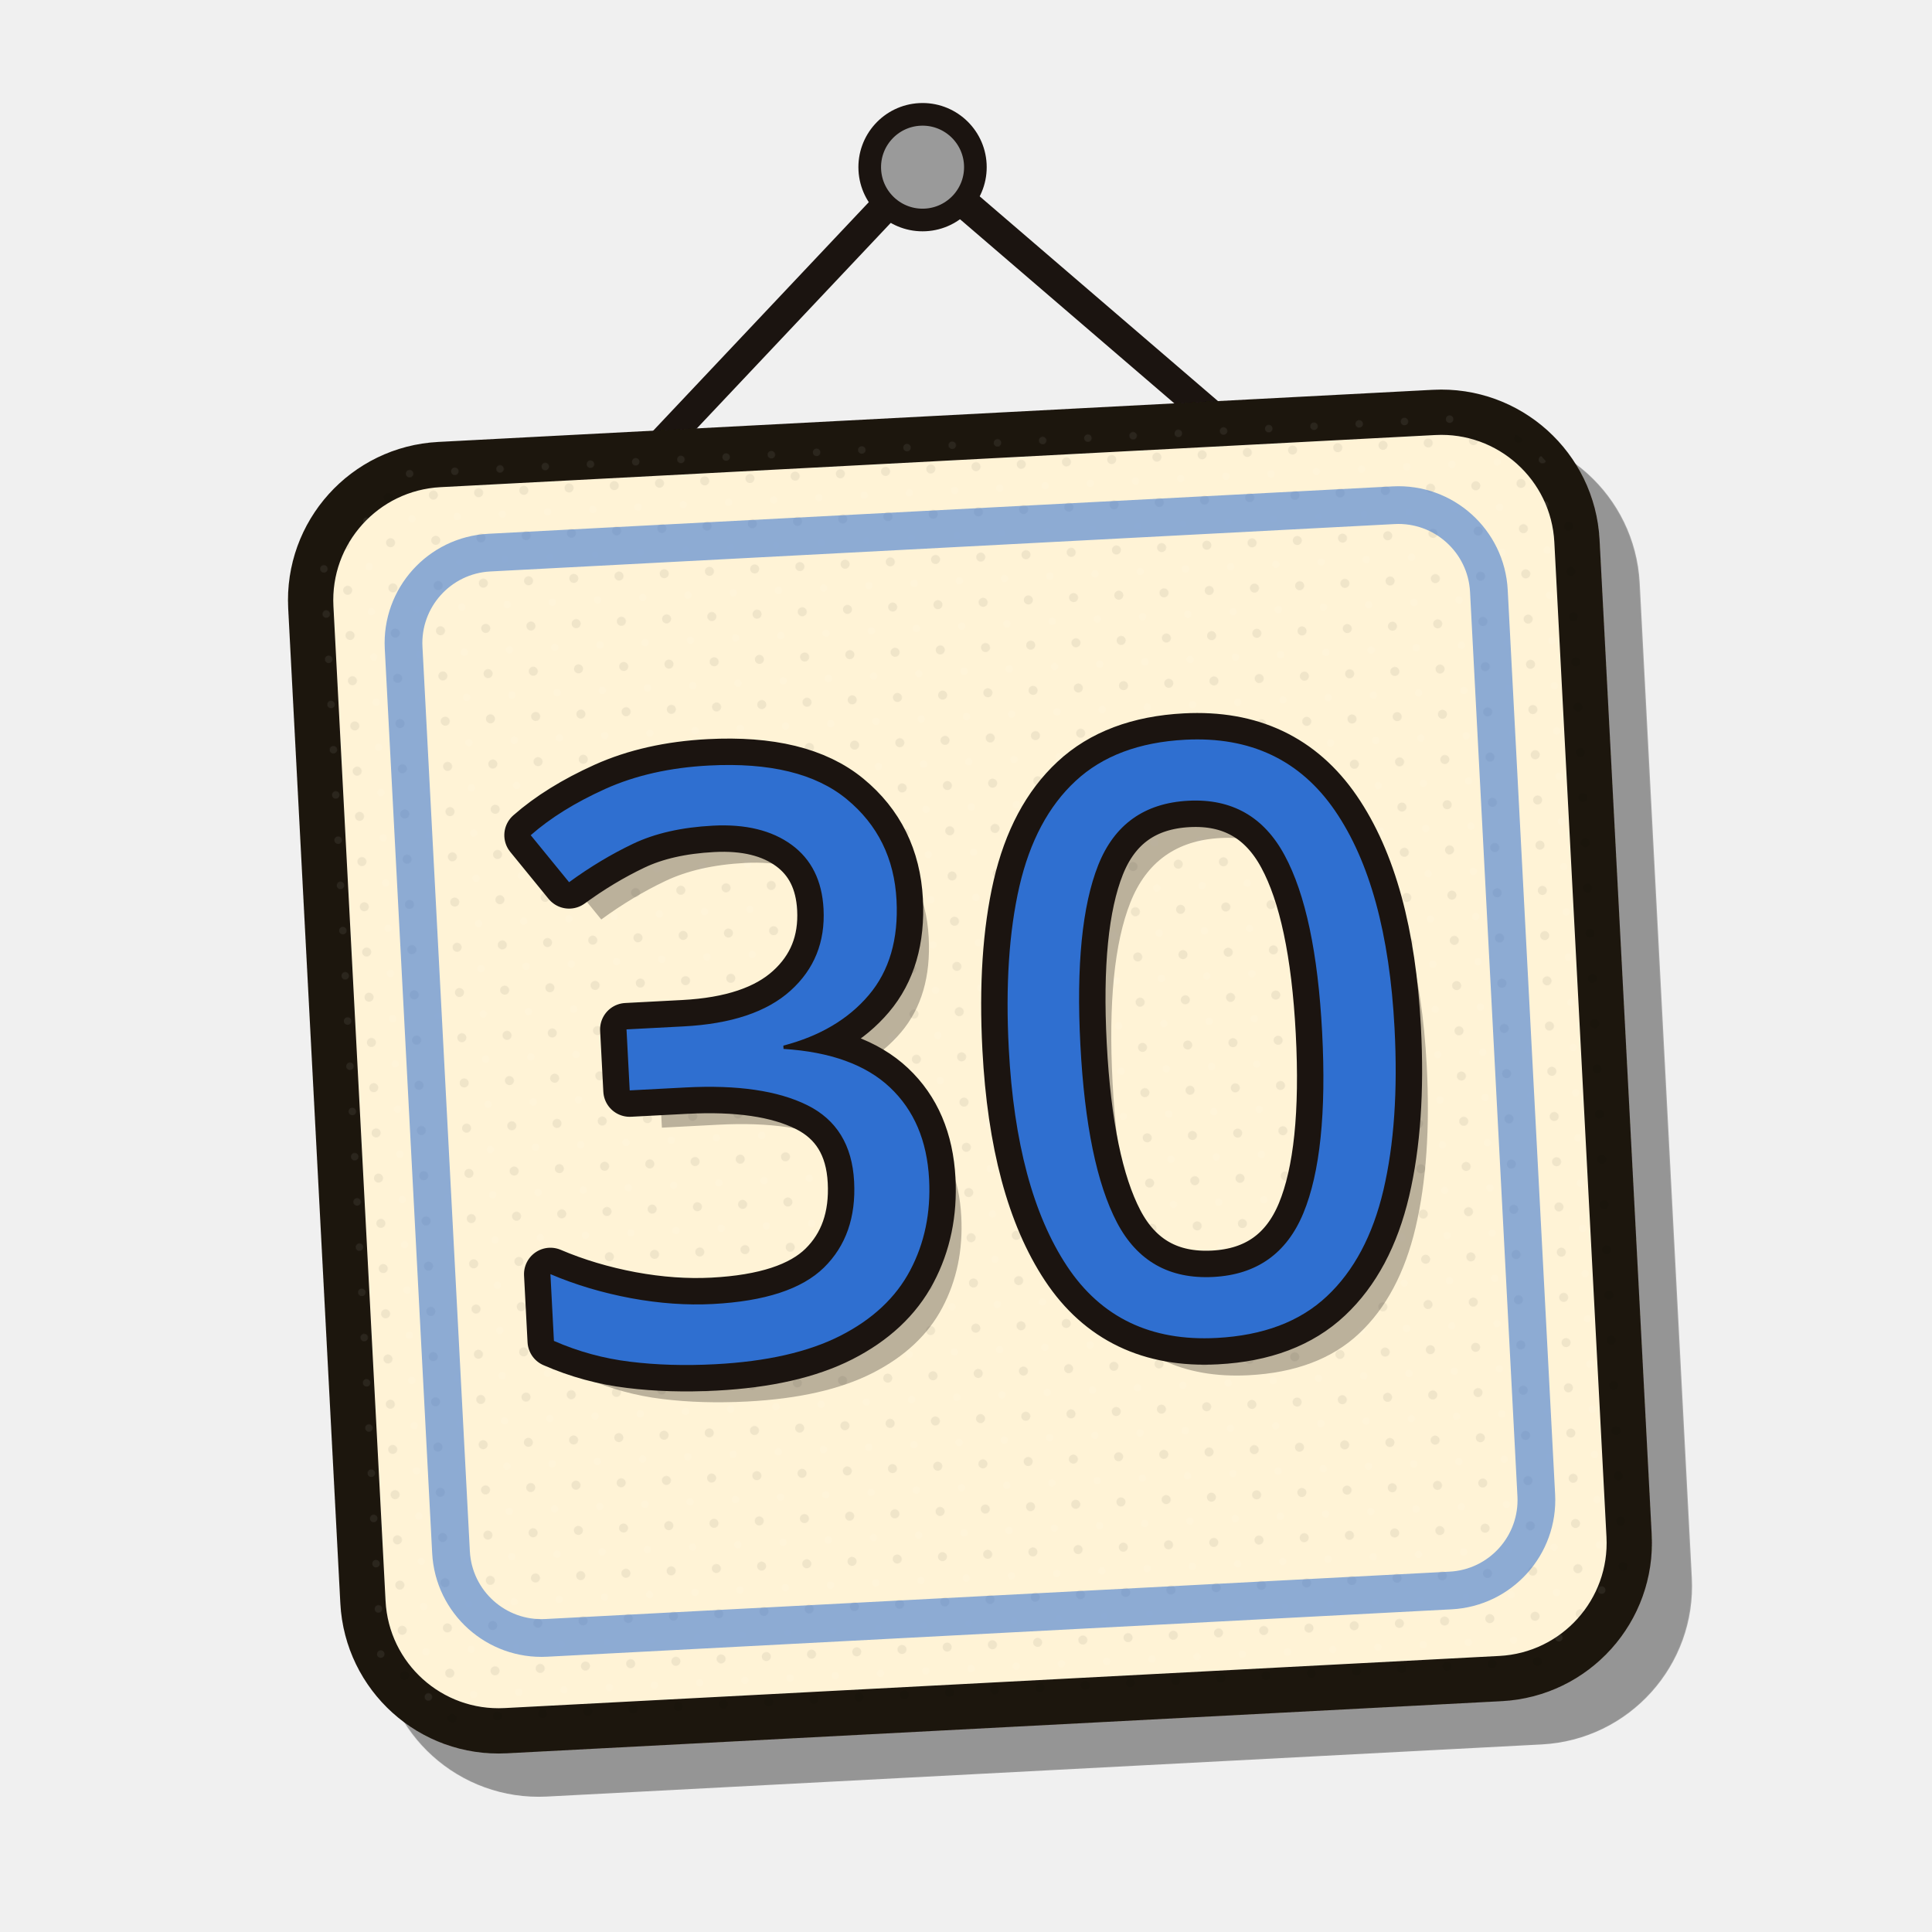
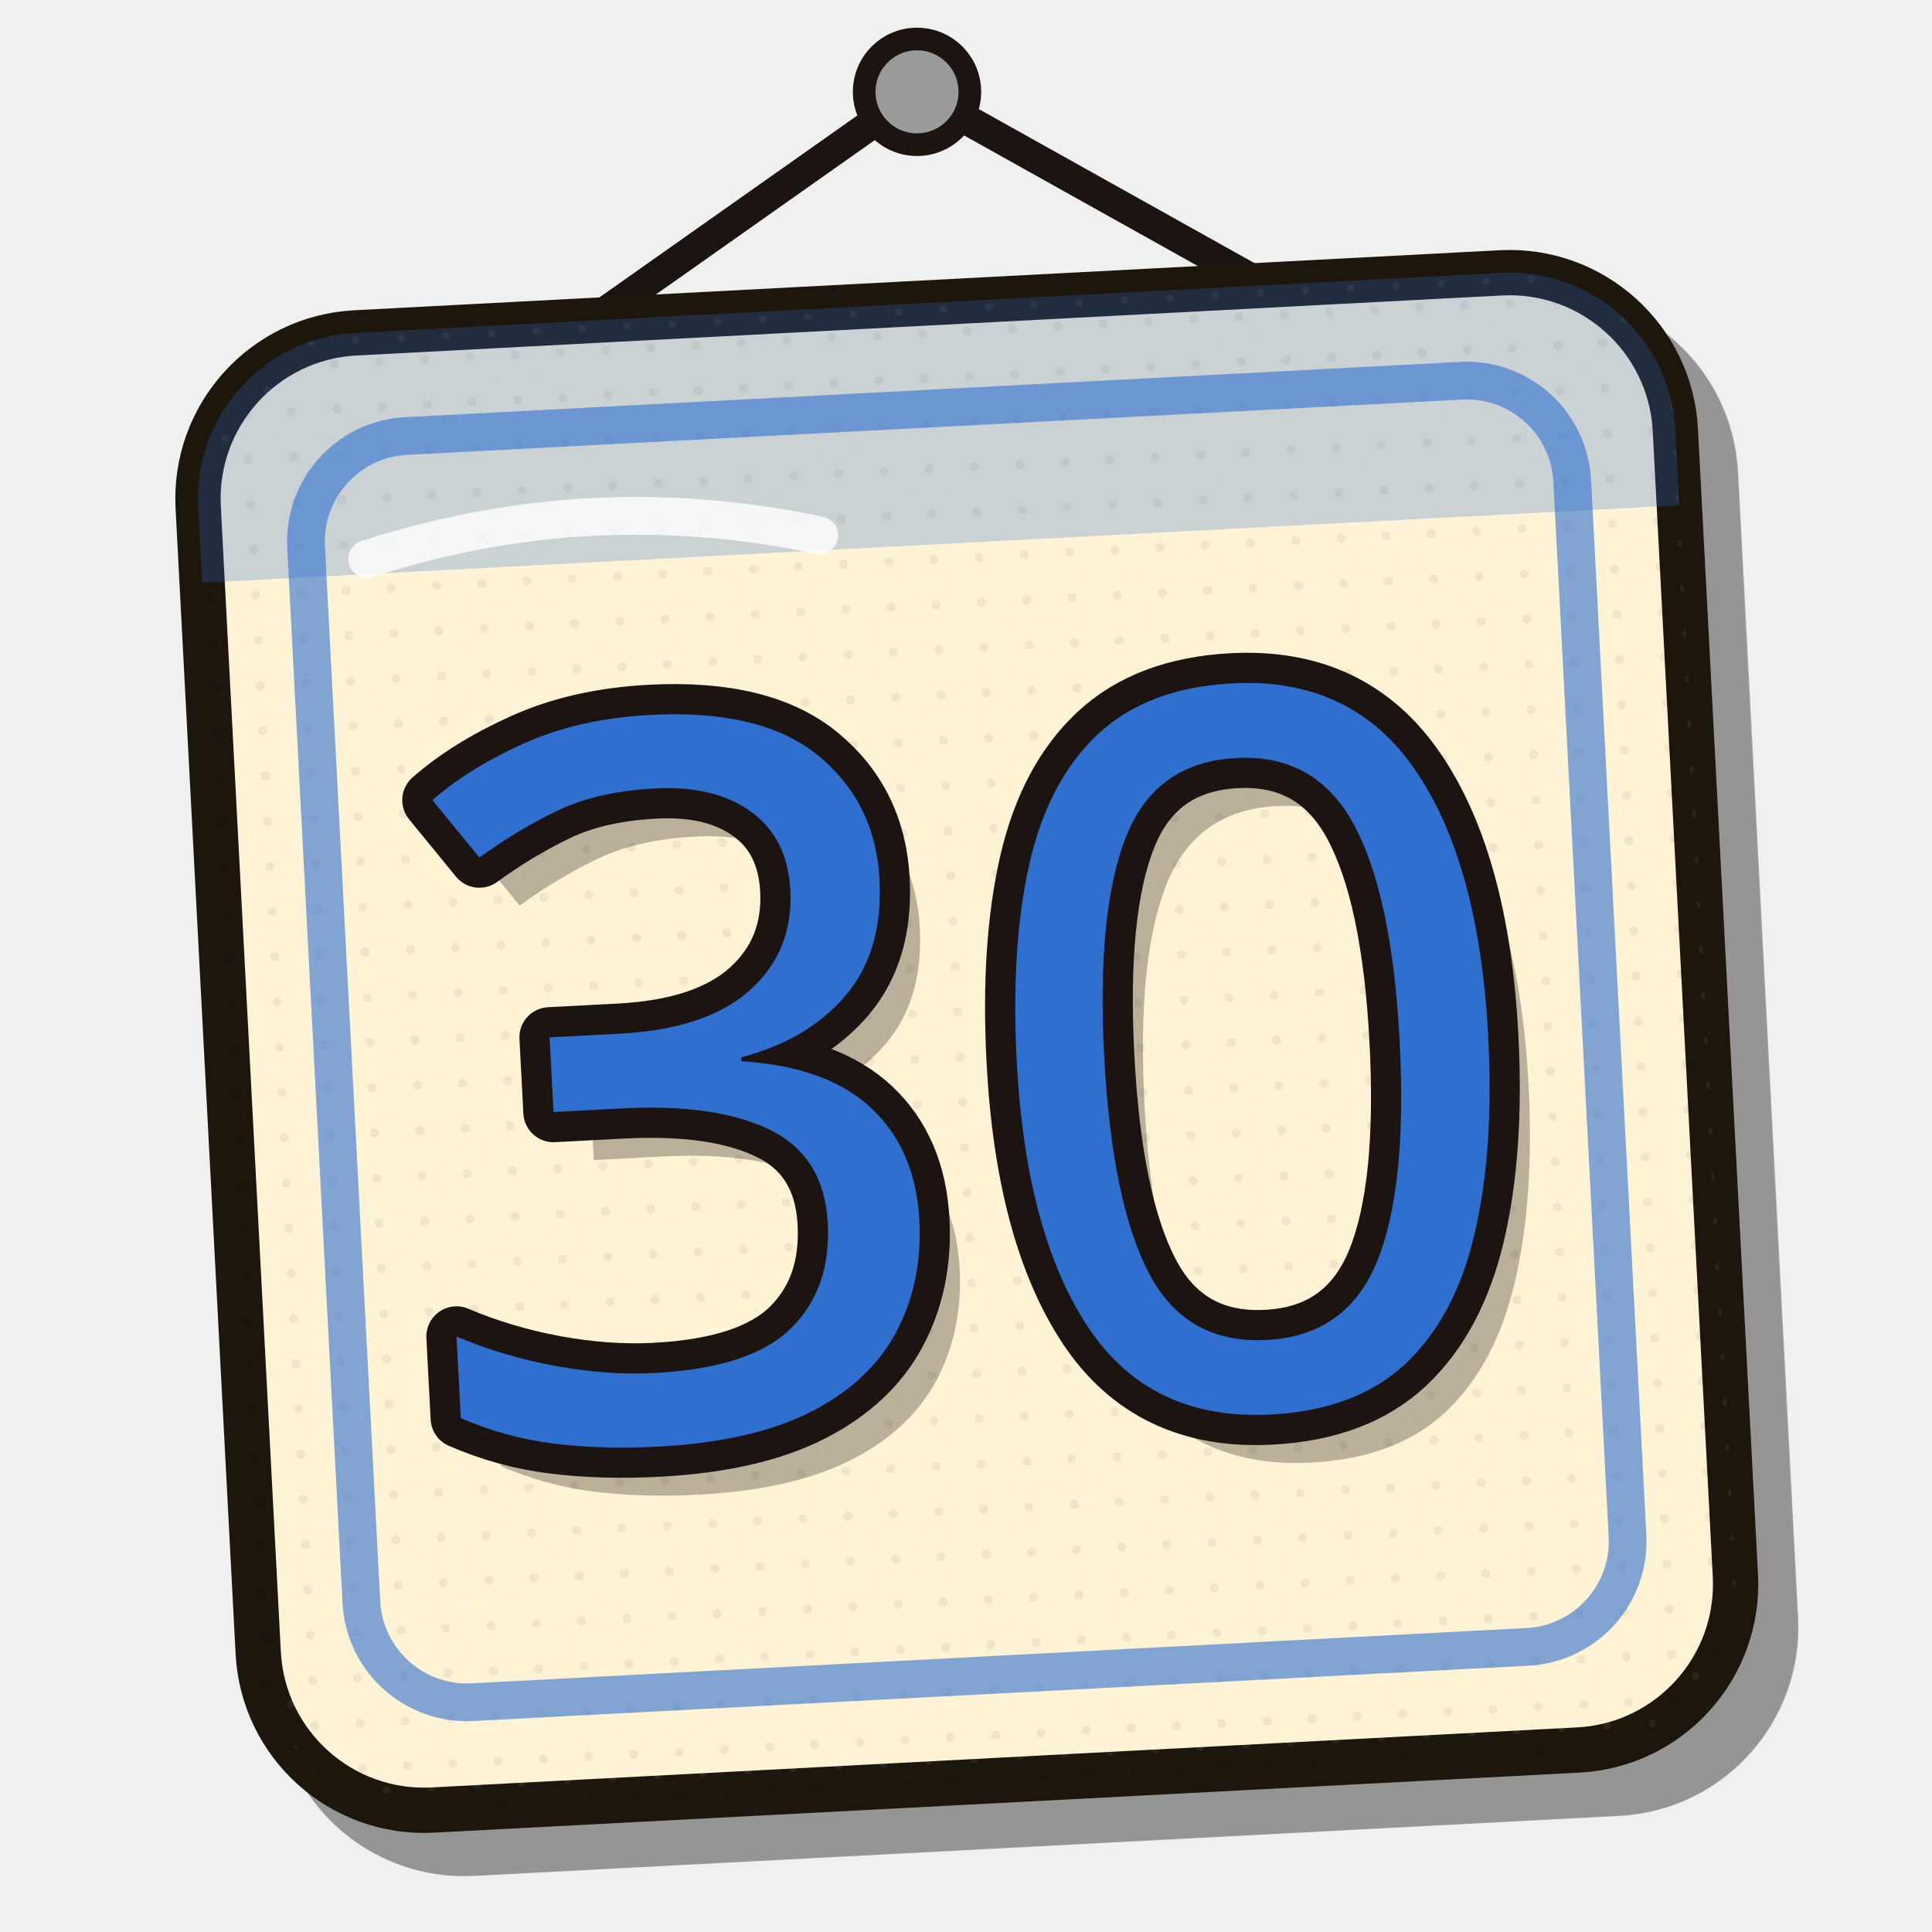
<svg xmlns="http://www.w3.org/2000/svg" width="256" height="256" viewBox="0 0 256 256">
  <style>.lg{font-family:'Luckiest Guy',sans-serif}.li{font-family:'Lilita One',sans-serif}</style>
  <defs>
    <linearGradient id="gold" x1="0" y1="0" x2="0" y2="1">
      <stop offset="0" stop-color="#fff2a8" />
      <stop offset=".45" stop-color="#ffc83a" />
      <stop offset="1" stop-color="#e08a12" />
    </linearGradient>
    <linearGradient id="goldText" x1="0" y1="0" x2="0" y2="1">
      <stop offset="0" stop-color="#fff7c2" />
      <stop offset=".5" stop-color="#ffd23f" />
      <stop offset=".51" stop-color="#ffb21e" />
      <stop offset="1" stop-color="#f47d12" />
    </linearGradient>
    <radialGradient id="ballG" cx=".38" cy=".32" r=".8">
      <stop offset="0" stop-color="#fbffb0" />
      <stop offset=".55" stop-color="#d9ef3b" />
      <stop offset="1" stop-color="#a9c21c" />
    </radialGradient>
    <pattern id="dots" width="9" height="9" patternUnits="userSpaceOnUse">
      <circle cx="4.5" cy="4.5" r="1.6" fill="#000" opacity=".16" />
    </pattern>
    <pattern id="dotsL" width="9" height="9" patternUnits="userSpaceOnUse">
      <circle cx="4.5" cy="4.5" r="1.6" fill="#fff" opacity=".18" />
    </pattern>
    <pattern id="grain" width="6" height="6" patternUnits="userSpaceOnUse">
      <circle cx="1" cy="2" r=".6" fill="#000" opacity=".06" />
      <circle cx="4" cy="5" r=".5" fill="#fff" opacity=".07" />
    </pattern>
    <filter id="comic" x="-20%" y="-20%" width="150%" height="150%">
      <feOffset dx="5" dy="6" in="SourceAlpha" result="o" />
      <feFlood flood-color="#000" flood-opacity=".38" />
      <feComposite in2="o" operator="in" result="s" />
      <feMerge>
        <feMergeNode in="s" />
        <feMergeNode in="SourceGraphic" />
      </feMerge>
    </filter>
  </defs>
-   <g transform="rotate(-3 128 132)">
-     <path d="M128,22 L84,64 M128,22 L172,64" stroke="#1b1410" stroke-width="4" />
-     <circle cx="128" cy="22" r="7" fill="#9a9a9a" stroke="#1b1410" stroke-width="3" stroke-linejoin="round" stroke-linecap="round" />
+   <g transform="rotate(-3 128 136)">
+     <path d="M128,12 L74,46 M128,12 L182,46" stroke="#1b1410" stroke-width="4" />
+     <circle cx="128" cy="12" r="7" fill="#9a9a9a" stroke="#1b1410" stroke-width="3" stroke-linejoin="round" stroke-linecap="round" />
    <g filter="url(#comic)">
-       <rect x="44" y="58" width="168" height="168" rx="18" fill="#fff3d6" stroke="#1b1410" stroke-width="6" stroke-linejoin="round" stroke-linecap="round" />
+       <rect x="30" y="40" width="196" height="196" rx="22" fill="#fff3d6" stroke="#1b1410" stroke-width="6" stroke-linejoin="round" stroke-linecap="round" />
    </g>
-     <rect x="44" y="58" width="168" height="168" rx="18" fill="url(#grain)" />
-     <rect x="56" y="70" width="144" height="144" rx="12" fill="none" stroke="#2f6fd0" stroke-width="5" opacity=".55" />
-     <text x="132" y="183.04" text-anchor="middle" class="lg" font-size="108" fill="#1b1410" opacity=".3">30</text>
-     <text x="128" y="177.88" text-anchor="middle" class="lg" font-size="108" fill="#2f6fd0" stroke="#1b1410" stroke-width="7" stroke-linejoin="round" paint-order="stroke">30</text>
+     <rect x="30" y="40" width="196" height="196" rx="22" fill="url(#grain)" />
+     <path d="M30,62 a22,22 0 0 1 22,-22 h152 a22,22 0 0 1 22,22 v10 h-196Z" fill="#2f6fd0" opacity=".25" />
+     <rect x="44" y="54" width="168" height="168" rx="14" fill="none" stroke="#2f6fd0" stroke-width="5" opacity=".6" />
+     <text x="133" y="194.8" text-anchor="middle" class="lg" font-size="132" fill="#1b1410" opacity=".3">30</text>
+     <text x="128" y="188.16" text-anchor="middle" class="lg" font-size="132" fill="#2f6fd0" stroke="#1b1410" stroke-width="8" stroke-linejoin="round" paint-order="stroke">30</text>
+     <path d="M52,70 q30,-8 60,0" stroke="#fff" stroke-width="5" stroke-linecap="round" opacity=".8" fill="none" />
  </g>
</svg>
